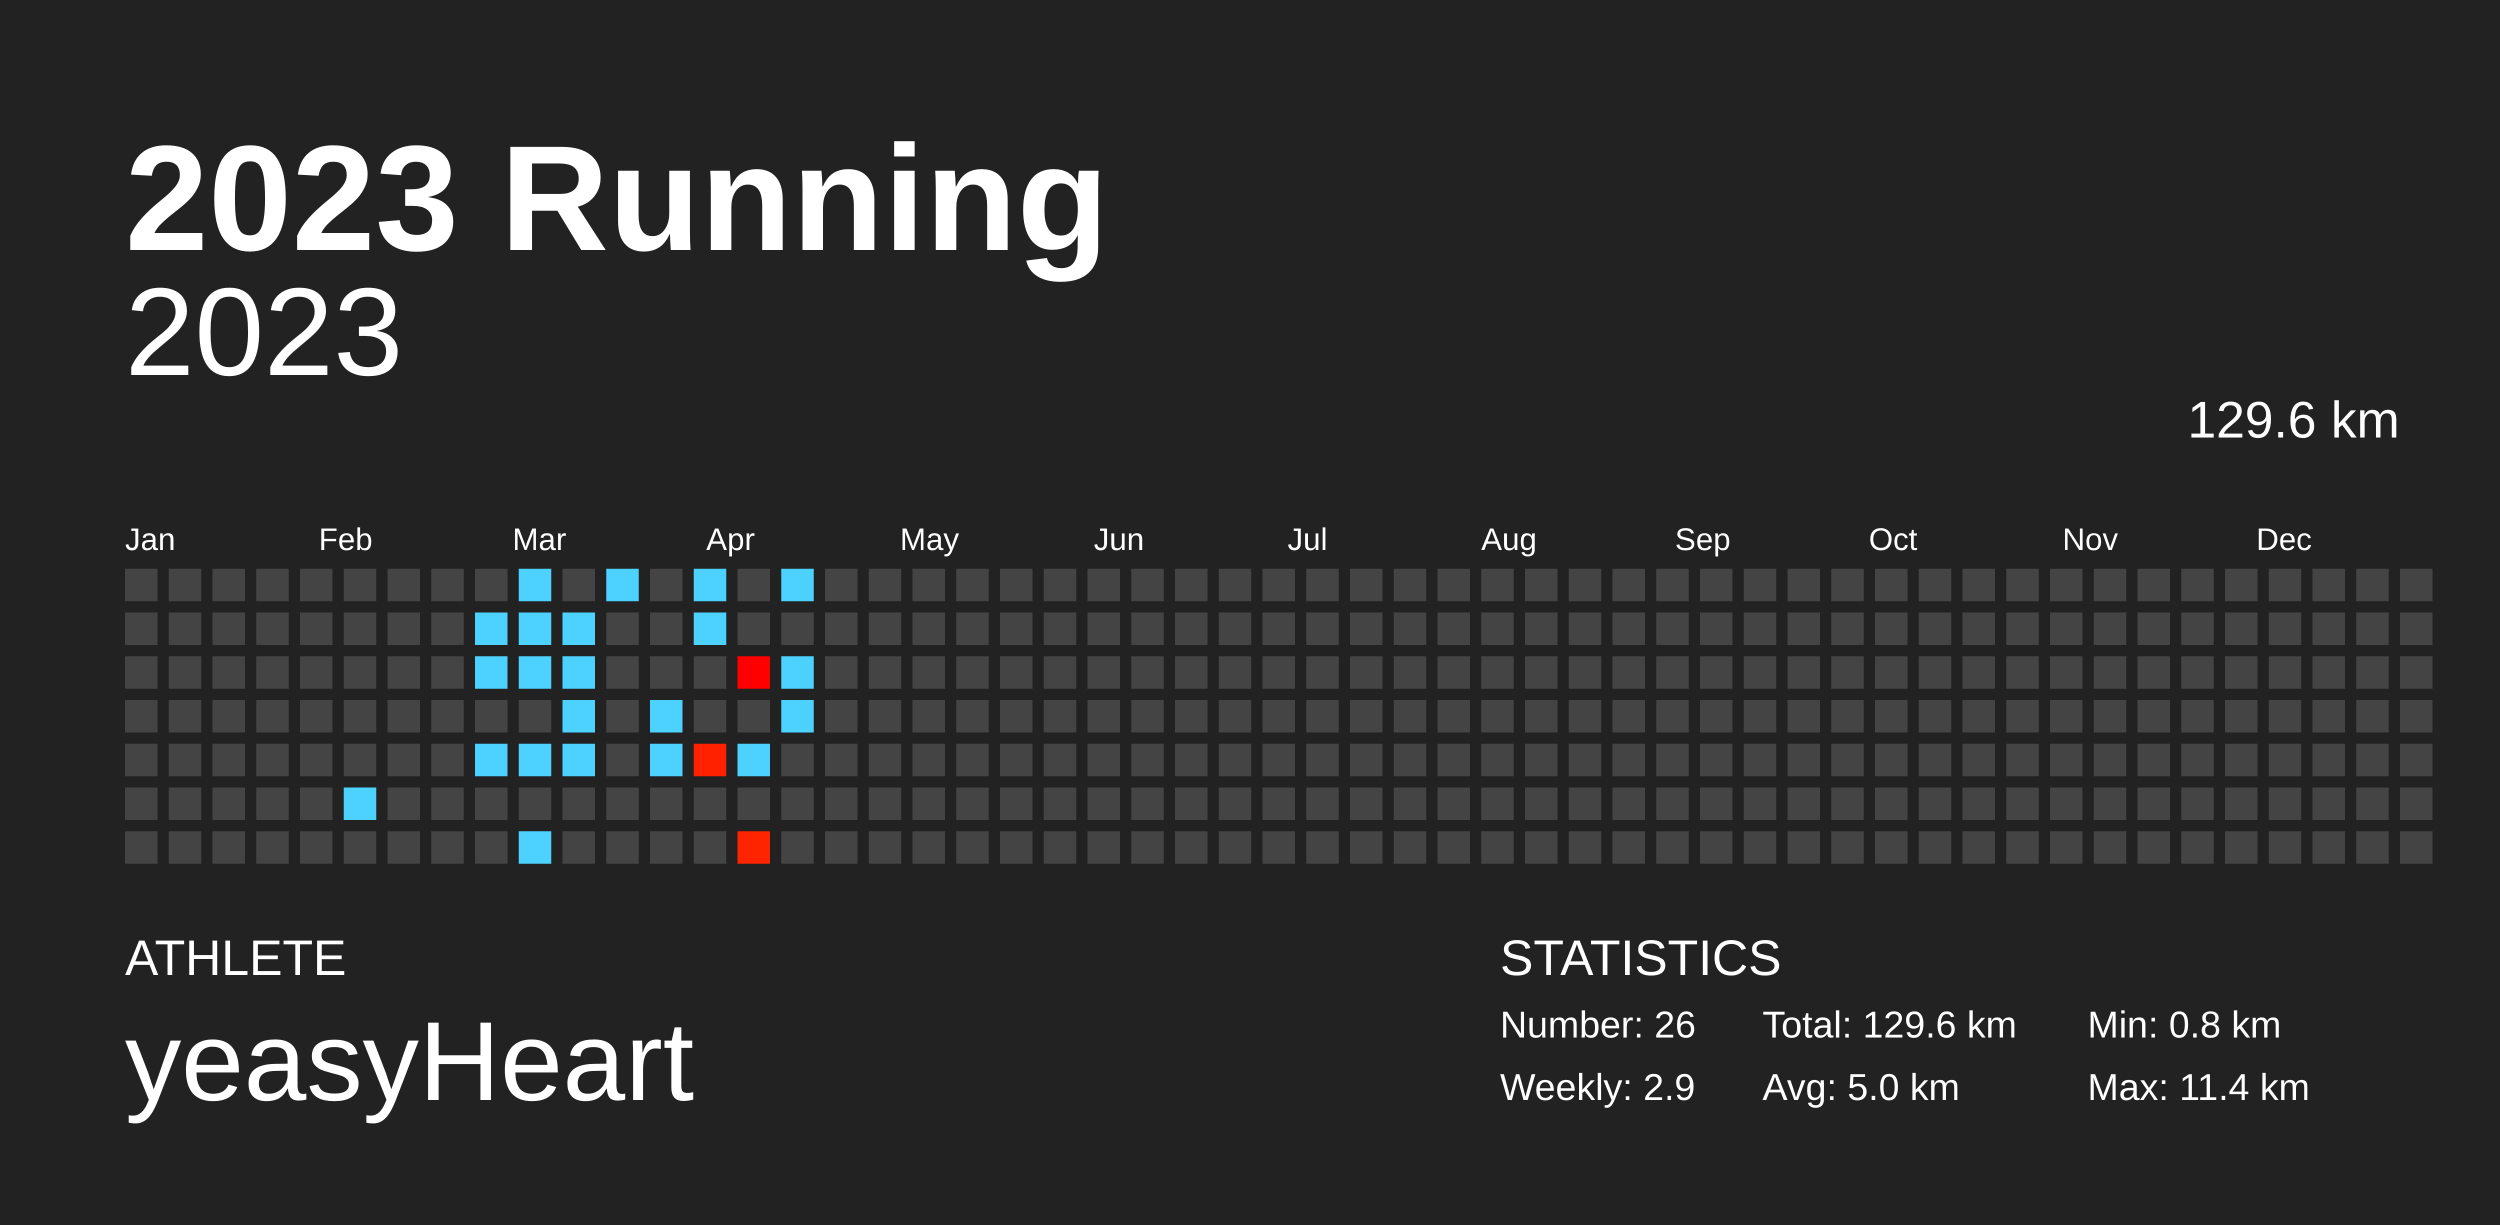
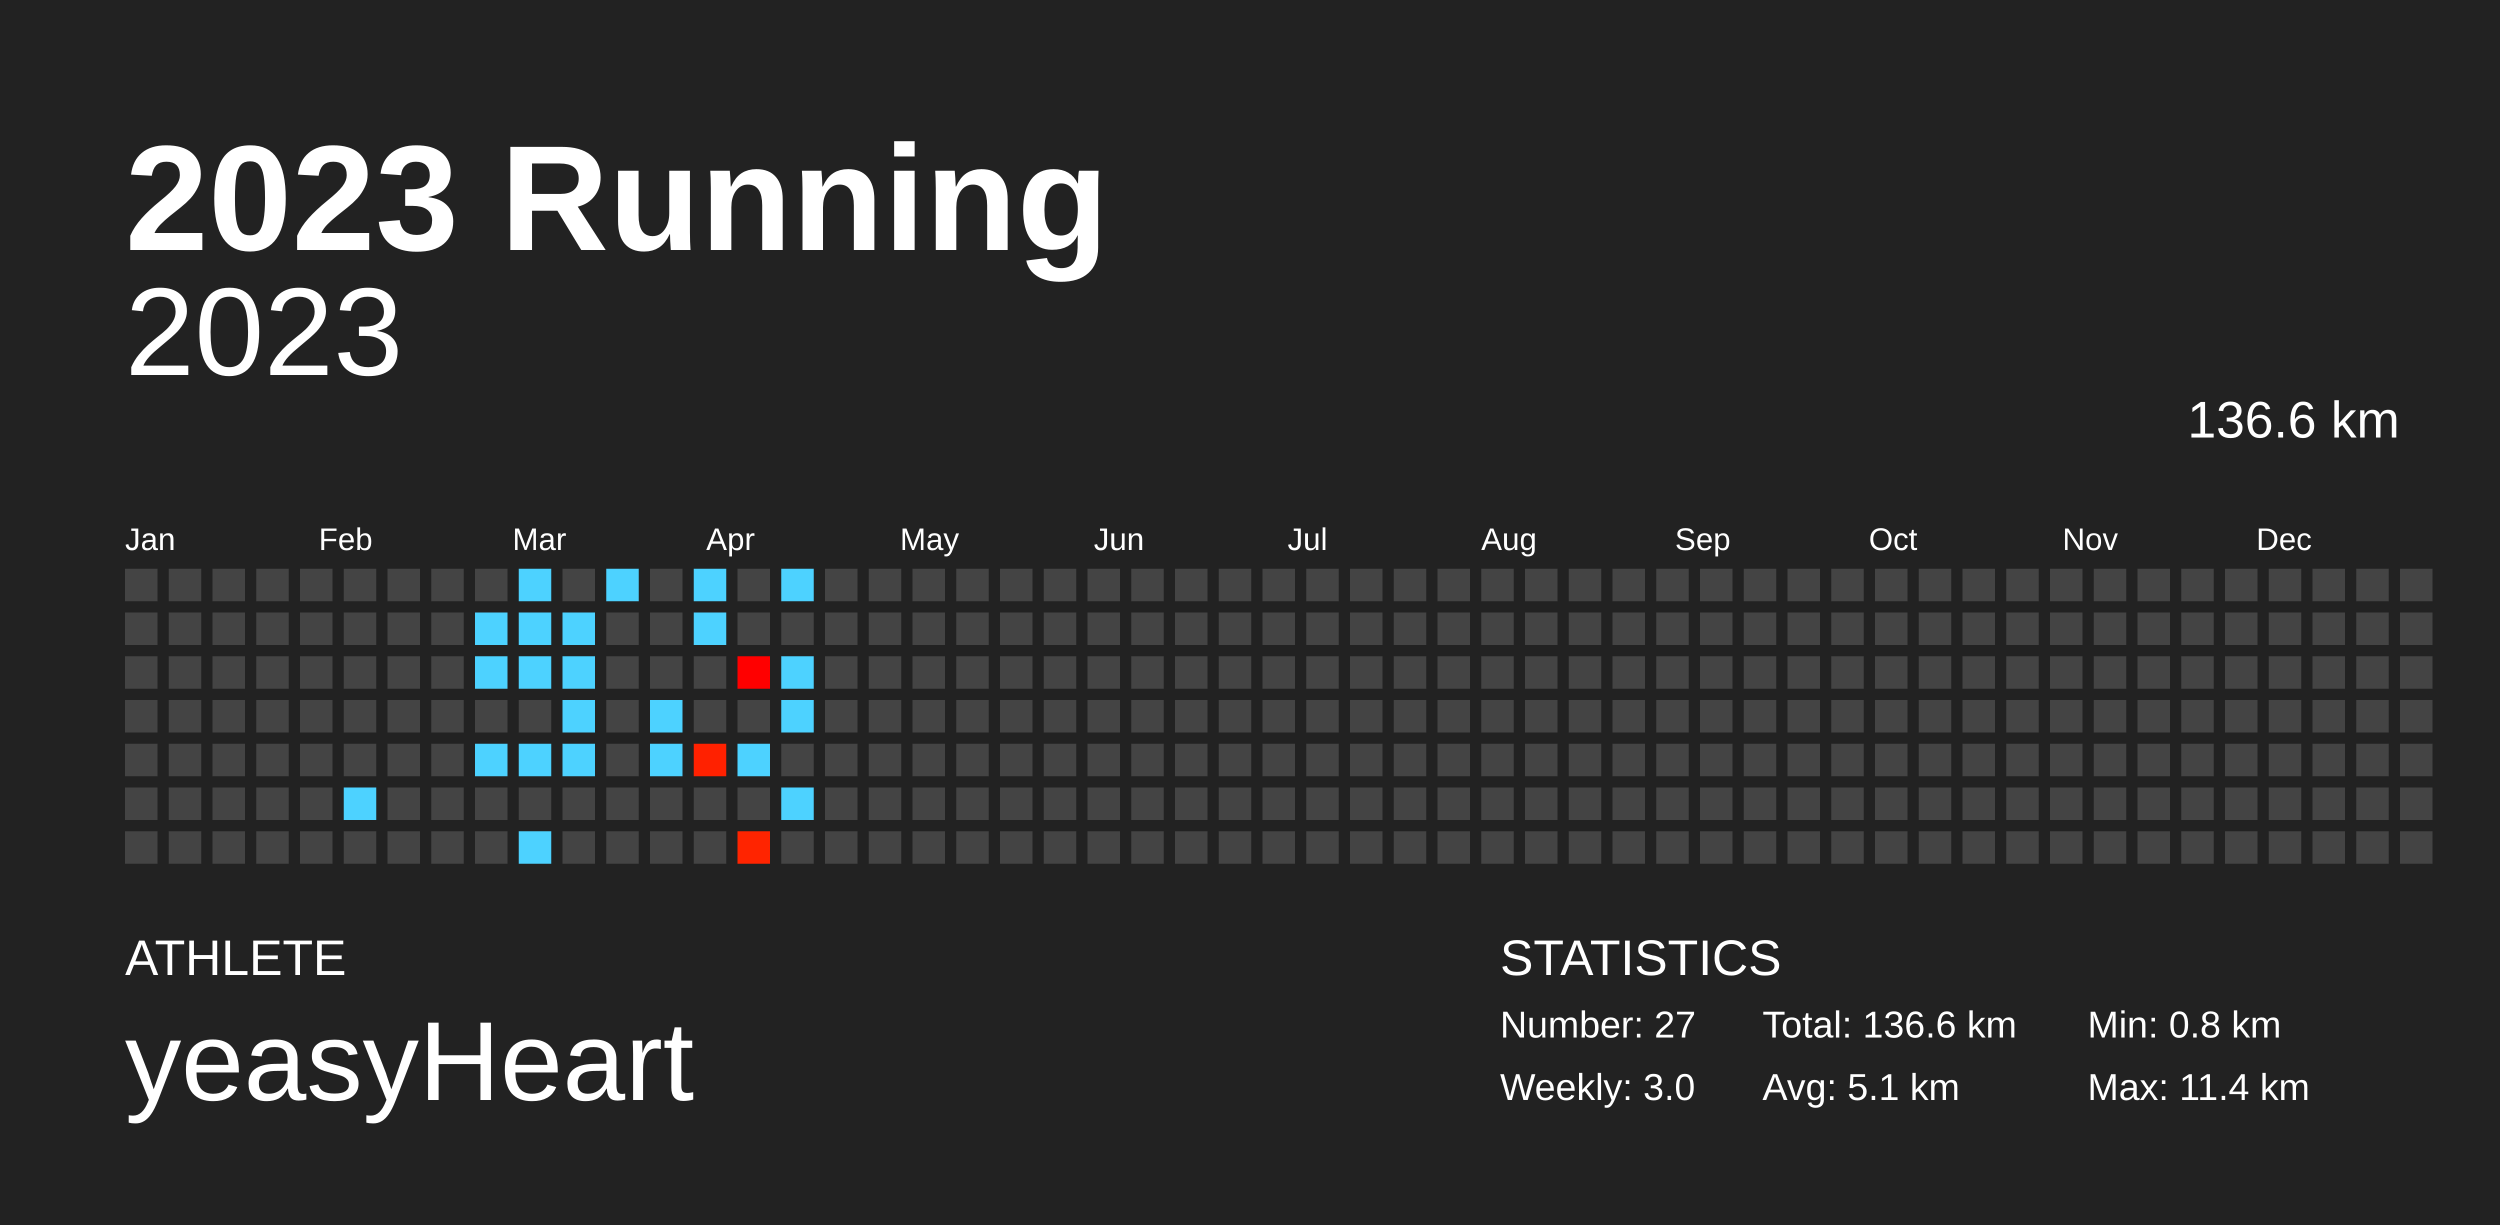
<svg xmlns="http://www.w3.org/2000/svg" baseProfile="full" height="98mm" version="1.1" viewBox="0,0,200,98" width="200mm">
  <defs />
  <rect fill="#222222" height="98" width="200" x="0" y="0" />
  <text fill="#FFFFFF" style="font-size:12px; font-family:Arial; font-weight:bold;" x="10" y="20">2023 Running</text>
  <text fill="#FFFFFF" style="font-size:4px; font-family:Arial" x="10" y="78">ATHLETE</text>
  <text fill="#FFFFFF" style="font-size:9px; font-family:Arial" x="10" y="88">yeasyHeart</text>
  <text fill="#FFFFFF" style="font-size:4px; font-family:Arial" x="120" y="78">STATISTICS</text>
-   <text fill="#FFFFFF" style="font-size:3px; font-family:Arial" x="120" y="83">Number: 26</text>
-   <text fill="#FFFFFF" style="font-size:3px; font-family:Arial" x="120" y="88">Weekly: 2.9</text>
-   <text fill="#FFFFFF" style="font-size:3px; font-family:Arial" x="141" y="83">Total: 129.6 km</text>
-   <text fill="#FFFFFF" style="font-size:3px; font-family:Arial" x="141" y="88">Avg: 5.0 km</text>
+   <text fill="#FFFFFF" style="font-size:3px; font-family:Arial" x="120" y="83">Number: 27</text>
+   <text fill="#FFFFFF" style="font-size:3px; font-family:Arial" x="120" y="88">Weekly: 3.0</text>
+   <text fill="#FFFFFF" style="font-size:3px; font-family:Arial" x="141" y="83">Total: 136.6 km</text>
+   <text fill="#FFFFFF" style="font-size:3px; font-family:Arial" x="141" y="88">Avg: 5.1 km</text>
  <text fill="#FFFFFF" style="font-size:3px; font-family:Arial" x="167" y="83">Min: 0.8 km</text>
  <text fill="#FFFFFF" style="font-size:3px; font-family:Arial" x="167" y="88">Max: 11.4 km</text>
  <text alignment-baseline="hanging" fill="#FFFFFF" style="font-size:10.0px; font-family:Arial;" x="10" y="30">2023</text>
-   <text alignment-baseline="hanging" fill="#FFFFFF" style="font-size:4.125px; font-family:Arial;" x="175" y="35">129.6 km</text>
+   <text alignment-baseline="hanging" fill="#FFFFFF" style="font-size:4.125px; font-family:Arial;" x="175" y="35">136.6 km</text>
  <text fill="#FFFFFF" style="font-size:2.5px; font-family:Arial" x="10.0" y="44">Jan</text>
  <text fill="#FFFFFF" style="font-size:2.5px; font-family:Arial" x="25.5" y="44">Feb</text>
  <text fill="#FFFFFF" style="font-size:2.5px; font-family:Arial" x="41.0" y="44">Mar</text>
  <text fill="#FFFFFF" style="font-size:2.5px; font-family:Arial" x="56.5" y="44">Apr</text>
  <text fill="#FFFFFF" style="font-size:2.5px; font-family:Arial" x="72.0" y="44">May</text>
  <text fill="#FFFFFF" style="font-size:2.5px; font-family:Arial" x="87.5" y="44">Jun</text>
  <text fill="#FFFFFF" style="font-size:2.5px; font-family:Arial" x="103.0" y="44">Jul</text>
  <text fill="#FFFFFF" style="font-size:2.5px; font-family:Arial" x="118.5" y="44">Aug</text>
  <text fill="#FFFFFF" style="font-size:2.5px; font-family:Arial" x="134.0" y="44">Sep</text>
  <text fill="#FFFFFF" style="font-size:2.5px; font-family:Arial" x="149.5" y="44">Oct</text>
  <text fill="#FFFFFF" style="font-size:2.5px; font-family:Arial" x="165.0" y="44">Nov</text>
  <text fill="#FFFFFF" style="font-size:2.5px; font-family:Arial" x="180.5" y="44">Dec</text>
  <rect fill="#444444" height="2.6" width="2.6" x="10.0" y="45.5" />
  <rect fill="#444444" height="2.6" width="2.6" x="10.0" y="49.0" />
  <rect fill="#444444" height="2.6" width="2.6" x="10.0" y="52.5" />
  <rect fill="#444444" height="2.6" width="2.6" x="10.0" y="56.0" />
  <rect fill="#444444" height="2.6" width="2.6" x="10.0" y="59.5" />
  <rect fill="#444444" height="2.6" width="2.6" x="10.0" y="63.0" />
  <rect fill="#444444" height="2.6" width="2.6" x="10.0" y="66.5" />
  <rect fill="#444444" height="2.6" width="2.6" x="13.5" y="45.5" />
  <rect fill="#444444" height="2.6" width="2.6" x="13.5" y="49.0" />
  <rect fill="#444444" height="2.6" width="2.6" x="13.5" y="52.5" />
  <rect fill="#444444" height="2.6" width="2.6" x="13.5" y="56.0" />
  <rect fill="#444444" height="2.6" width="2.6" x="13.5" y="59.5" />
  <rect fill="#444444" height="2.6" width="2.6" x="13.5" y="63.0" />
  <rect fill="#444444" height="2.6" width="2.6" x="13.5" y="66.5" />
  <rect fill="#444444" height="2.6" width="2.6" x="17.0" y="45.5" />
  <rect fill="#444444" height="2.6" width="2.6" x="17.0" y="49.0" />
  <rect fill="#444444" height="2.6" width="2.6" x="17.0" y="52.5" />
  <rect fill="#444444" height="2.6" width="2.6" x="17.0" y="56.0" />
  <rect fill="#444444" height="2.6" width="2.6" x="17.0" y="59.5" />
  <rect fill="#444444" height="2.6" width="2.6" x="17.0" y="63.0" />
  <rect fill="#444444" height="2.6" width="2.6" x="17.0" y="66.5" />
  <rect fill="#444444" height="2.6" width="2.6" x="20.5" y="45.5" />
  <rect fill="#444444" height="2.6" width="2.6" x="20.5" y="49.0" />
  <rect fill="#444444" height="2.6" width="2.6" x="20.5" y="52.5" />
  <rect fill="#444444" height="2.6" width="2.6" x="20.5" y="56.0" />
  <rect fill="#444444" height="2.6" width="2.6" x="20.5" y="59.5" />
  <rect fill="#444444" height="2.6" width="2.6" x="20.5" y="63.0" />
  <rect fill="#444444" height="2.6" width="2.6" x="20.5" y="66.5" />
  <rect fill="#444444" height="2.6" width="2.6" x="24.0" y="45.5" />
  <rect fill="#444444" height="2.6" width="2.6" x="24.0" y="49.0" />
  <rect fill="#444444" height="2.6" width="2.6" x="24.0" y="52.5" />
  <rect fill="#444444" height="2.6" width="2.6" x="24.0" y="56.0" />
  <rect fill="#444444" height="2.6" width="2.6" x="24.0" y="59.5" />
  <rect fill="#444444" height="2.6" width="2.6" x="24.0" y="63.0" />
  <rect fill="#444444" height="2.6" width="2.6" x="24.0" y="66.5" />
  <rect fill="#444444" height="2.6" width="2.6" x="27.5" y="45.5" />
  <rect fill="#444444" height="2.6" width="2.6" x="27.5" y="49.0" />
  <rect fill="#444444" height="2.6" width="2.6" x="27.5" y="52.5" />
  <rect fill="#444444" height="2.6" width="2.6" x="27.5" y="56.0" />
  <rect fill="#444444" height="2.6" width="2.6" x="27.5" y="59.5" />
  <rect fill="#4dd2ff" height="2.6" width="2.6" x="27.5" y="63.0" />
  <rect fill="#444444" height="2.6" width="2.6" x="27.5" y="66.5" />
  <rect fill="#444444" height="2.6" width="2.6" x="31.0" y="45.5" />
  <rect fill="#444444" height="2.6" width="2.6" x="31.0" y="49.0" />
  <rect fill="#444444" height="2.6" width="2.6" x="31.0" y="52.5" />
  <rect fill="#444444" height="2.6" width="2.6" x="31.0" y="56.0" />
  <rect fill="#444444" height="2.6" width="2.6" x="31.0" y="59.5" />
  <rect fill="#444444" height="2.6" width="2.6" x="31.0" y="63.0" />
  <rect fill="#444444" height="2.6" width="2.6" x="31.0" y="66.5" />
  <rect fill="#444444" height="2.6" width="2.6" x="34.5" y="45.5" />
  <rect fill="#444444" height="2.6" width="2.6" x="34.5" y="49.0" />
  <rect fill="#444444" height="2.6" width="2.6" x="34.5" y="52.5" />
  <rect fill="#444444" height="2.6" width="2.6" x="34.5" y="56.0" />
  <rect fill="#444444" height="2.6" width="2.6" x="34.5" y="59.5" />
  <rect fill="#444444" height="2.6" width="2.6" x="34.5" y="63.0" />
  <rect fill="#444444" height="2.6" width="2.6" x="34.5" y="66.5" />
  <rect fill="#444444" height="2.6" width="2.6" x="38.0" y="45.5" />
  <rect fill="#4dd2ff" height="2.6" width="2.6" x="38.0" y="49.0" />
  <rect fill="#4dd2ff" height="2.6" width="2.6" x="38.0" y="52.5" />
  <rect fill="#444444" height="2.6" width="2.6" x="38.0" y="56.0" />
  <rect fill="#4dd2ff" height="2.6" width="2.6" x="38.0" y="59.5" />
  <rect fill="#444444" height="2.6" width="2.6" x="38.0" y="63.0" />
  <rect fill="#444444" height="2.6" width="2.6" x="38.0" y="66.5" />
  <rect fill="#4dd2ff" height="2.6" width="2.6" x="41.5" y="45.5" />
  <rect fill="#4dd2ff" height="2.6" width="2.6" x="41.5" y="49.0" />
  <rect fill="#4dd2ff" height="2.6" width="2.6" x="41.5" y="52.5" />
  <rect fill="#444444" height="2.6" width="2.6" x="41.5" y="56.0" />
  <rect fill="#4dd2ff" height="2.6" width="2.6" x="41.5" y="59.5" />
  <rect fill="#444444" height="2.6" width="2.6" x="41.5" y="63.0" />
  <rect fill="#4dd2ff" height="2.6" width="2.6" x="41.5" y="66.5" />
  <rect fill="#444444" height="2.6" width="2.6" x="45.0" y="45.5" />
  <rect fill="#4dd2ff" height="2.6" width="2.6" x="45.0" y="49.0" />
  <rect fill="#4dd2ff" height="2.6" width="2.6" x="45.0" y="52.5" />
  <rect fill="#4dd2ff" height="2.6" width="2.6" x="45.0" y="56.0" />
  <rect fill="#4dd2ff" height="2.6" width="2.6" x="45.0" y="59.5" />
  <rect fill="#444444" height="2.6" width="2.6" x="45.0" y="63.0" />
  <rect fill="#444444" height="2.6" width="2.6" x="45.0" y="66.5" />
  <rect fill="#4dd2ff" height="2.6" width="2.6" x="48.5" y="45.5" />
  <rect fill="#444444" height="2.6" width="2.6" x="48.5" y="49.0" />
  <rect fill="#444444" height="2.6" width="2.6" x="48.5" y="52.5" />
  <rect fill="#444444" height="2.6" width="2.6" x="48.5" y="56.0" />
  <rect fill="#444444" height="2.6" width="2.6" x="48.5" y="59.5" />
  <rect fill="#444444" height="2.6" width="2.6" x="48.5" y="63.0" />
  <rect fill="#444444" height="2.6" width="2.6" x="48.5" y="66.5" />
  <rect fill="#444444" height="2.6" width="2.6" x="52.0" y="45.5" />
  <rect fill="#444444" height="2.6" width="2.6" x="52.0" y="49.0" />
  <rect fill="#444444" height="2.6" width="2.6" x="52.0" y="52.5" />
  <rect fill="#4dd2ff" height="2.6" width="2.6" x="52.0" y="56.0" />
  <rect fill="#4dd2ff" height="2.6" width="2.6" x="52.0" y="59.5" />
  <rect fill="#444444" height="2.6" width="2.6" x="52.0" y="63.0" />
  <rect fill="#444444" height="2.6" width="2.6" x="52.0" y="66.5" />
  <rect fill="#4dd2ff" height="2.6" width="2.6" x="55.5" y="45.5" />
  <rect fill="#4dd2ff" height="2.6" width="2.6" x="55.5" y="49.0" />
  <rect fill="#444444" height="2.6" width="2.6" x="55.5" y="52.5" />
  <rect fill="#444444" height="2.6" width="2.6" x="55.5" y="56.0" />
  <rect fill="#ff2100" height="2.6" width="2.6" x="55.5" y="59.5" />
  <rect fill="#444444" height="2.6" width="2.6" x="55.5" y="63.0" />
  <rect fill="#444444" height="2.6" width="2.6" x="55.5" y="66.5" />
  <rect fill="#444444" height="2.6" width="2.6" x="59.0" y="45.5" />
  <rect fill="#444444" height="2.6" width="2.6" x="59.0" y="49.0" />
  <rect fill="#ff0000" height="2.6" width="2.6" x="59.0" y="52.5" />
  <rect fill="#444444" height="2.6" width="2.6" x="59.0" y="56.0" />
  <rect fill="#4dd2ff" height="2.6" width="2.6" x="59.0" y="59.5" />
  <rect fill="#444444" height="2.6" width="2.6" x="59.0" y="63.0" />
  <rect fill="#ff2400" height="2.6" width="2.6" x="59.0" y="66.5" />
  <rect fill="#4dd2ff" height="2.6" width="2.6" x="62.5" y="45.5" />
  <rect fill="#444444" height="2.6" width="2.6" x="62.5" y="49.0" />
  <rect fill="#4dd2ff" height="2.6" width="2.6" x="62.5" y="52.5" />
  <rect fill="#4dd2ff" height="2.6" width="2.6" x="62.5" y="56.0" />
  <rect fill="#444444" height="2.6" width="2.6" x="62.5" y="59.5" />
-   <rect fill="#444444" height="2.6" width="2.6" x="62.5" y="63.0" />
+   <rect fill="#4dd2ff" height="2.6" width="2.6" x="62.5" y="63.0" />
  <rect fill="#444444" height="2.6" width="2.6" x="62.5" y="66.5" />
  <rect fill="#444444" height="2.6" width="2.6" x="66.0" y="45.5" />
  <rect fill="#444444" height="2.6" width="2.6" x="66.0" y="49.0" />
  <rect fill="#444444" height="2.6" width="2.6" x="66.0" y="52.5" />
  <rect fill="#444444" height="2.6" width="2.6" x="66.0" y="56.0" />
  <rect fill="#444444" height="2.6" width="2.6" x="66.0" y="59.5" />
  <rect fill="#444444" height="2.6" width="2.6" x="66.0" y="63.0" />
  <rect fill="#444444" height="2.6" width="2.6" x="66.0" y="66.5" />
  <rect fill="#444444" height="2.6" width="2.6" x="69.5" y="45.5" />
  <rect fill="#444444" height="2.6" width="2.6" x="69.5" y="49.0" />
  <rect fill="#444444" height="2.6" width="2.6" x="69.5" y="52.5" />
  <rect fill="#444444" height="2.6" width="2.6" x="69.5" y="56.0" />
  <rect fill="#444444" height="2.6" width="2.6" x="69.5" y="59.5" />
  <rect fill="#444444" height="2.6" width="2.6" x="69.5" y="63.0" />
  <rect fill="#444444" height="2.6" width="2.6" x="69.5" y="66.5" />
  <rect fill="#444444" height="2.6" width="2.6" x="73.0" y="45.5" />
  <rect fill="#444444" height="2.6" width="2.6" x="73.0" y="49.0" />
  <rect fill="#444444" height="2.6" width="2.6" x="73.0" y="52.5" />
  <rect fill="#444444" height="2.6" width="2.6" x="73.0" y="56.0" />
  <rect fill="#444444" height="2.6" width="2.6" x="73.0" y="59.5" />
  <rect fill="#444444" height="2.6" width="2.6" x="73.0" y="63.0" />
  <rect fill="#444444" height="2.6" width="2.6" x="73.0" y="66.5" />
  <rect fill="#444444" height="2.6" width="2.6" x="76.5" y="45.5" />
  <rect fill="#444444" height="2.6" width="2.6" x="76.5" y="49.0" />
  <rect fill="#444444" height="2.6" width="2.6" x="76.5" y="52.5" />
  <rect fill="#444444" height="2.6" width="2.6" x="76.5" y="56.0" />
  <rect fill="#444444" height="2.6" width="2.6" x="76.5" y="59.5" />
  <rect fill="#444444" height="2.6" width="2.6" x="76.5" y="63.0" />
  <rect fill="#444444" height="2.6" width="2.6" x="76.5" y="66.5" />
  <rect fill="#444444" height="2.6" width="2.6" x="80.0" y="45.5" />
  <rect fill="#444444" height="2.6" width="2.6" x="80.0" y="49.0" />
  <rect fill="#444444" height="2.6" width="2.6" x="80.0" y="52.5" />
  <rect fill="#444444" height="2.6" width="2.6" x="80.0" y="56.0" />
  <rect fill="#444444" height="2.6" width="2.6" x="80.0" y="59.5" />
  <rect fill="#444444" height="2.6" width="2.6" x="80.0" y="63.0" />
  <rect fill="#444444" height="2.6" width="2.6" x="80.0" y="66.5" />
  <rect fill="#444444" height="2.6" width="2.6" x="83.5" y="45.5" />
  <rect fill="#444444" height="2.6" width="2.6" x="83.5" y="49.0" />
  <rect fill="#444444" height="2.6" width="2.6" x="83.5" y="52.5" />
  <rect fill="#444444" height="2.6" width="2.6" x="83.5" y="56.0" />
  <rect fill="#444444" height="2.6" width="2.6" x="83.5" y="59.5" />
  <rect fill="#444444" height="2.6" width="2.6" x="83.5" y="63.0" />
  <rect fill="#444444" height="2.6" width="2.6" x="83.5" y="66.5" />
  <rect fill="#444444" height="2.6" width="2.6" x="87.0" y="45.5" />
  <rect fill="#444444" height="2.6" width="2.6" x="87.0" y="49.0" />
  <rect fill="#444444" height="2.6" width="2.6" x="87.0" y="52.5" />
  <rect fill="#444444" height="2.6" width="2.6" x="87.0" y="56.0" />
  <rect fill="#444444" height="2.6" width="2.6" x="87.0" y="59.5" />
  <rect fill="#444444" height="2.6" width="2.6" x="87.0" y="63.0" />
  <rect fill="#444444" height="2.6" width="2.6" x="87.0" y="66.5" />
  <rect fill="#444444" height="2.6" width="2.6" x="90.5" y="45.5" />
  <rect fill="#444444" height="2.6" width="2.6" x="90.5" y="49.0" />
  <rect fill="#444444" height="2.6" width="2.6" x="90.5" y="52.5" />
  <rect fill="#444444" height="2.6" width="2.6" x="90.5" y="56.0" />
  <rect fill="#444444" height="2.6" width="2.6" x="90.5" y="59.5" />
  <rect fill="#444444" height="2.6" width="2.6" x="90.5" y="63.0" />
  <rect fill="#444444" height="2.6" width="2.6" x="90.5" y="66.5" />
  <rect fill="#444444" height="2.6" width="2.6" x="94.0" y="45.5" />
  <rect fill="#444444" height="2.6" width="2.6" x="94.0" y="49.0" />
  <rect fill="#444444" height="2.6" width="2.6" x="94.0" y="52.5" />
  <rect fill="#444444" height="2.6" width="2.6" x="94.0" y="56.0" />
  <rect fill="#444444" height="2.6" width="2.6" x="94.0" y="59.5" />
  <rect fill="#444444" height="2.6" width="2.6" x="94.0" y="63.0" />
  <rect fill="#444444" height="2.6" width="2.6" x="94.0" y="66.5" />
  <rect fill="#444444" height="2.6" width="2.6" x="97.5" y="45.5" />
  <rect fill="#444444" height="2.6" width="2.6" x="97.5" y="49.0" />
  <rect fill="#444444" height="2.6" width="2.6" x="97.5" y="52.5" />
  <rect fill="#444444" height="2.6" width="2.6" x="97.5" y="56.0" />
  <rect fill="#444444" height="2.6" width="2.6" x="97.5" y="59.5" />
  <rect fill="#444444" height="2.6" width="2.6" x="97.5" y="63.0" />
  <rect fill="#444444" height="2.6" width="2.6" x="97.5" y="66.5" />
  <rect fill="#444444" height="2.6" width="2.6" x="101.0" y="45.5" />
  <rect fill="#444444" height="2.6" width="2.6" x="101.0" y="49.0" />
  <rect fill="#444444" height="2.6" width="2.6" x="101.0" y="52.5" />
  <rect fill="#444444" height="2.6" width="2.6" x="101.0" y="56.0" />
  <rect fill="#444444" height="2.6" width="2.6" x="101.0" y="59.5" />
  <rect fill="#444444" height="2.6" width="2.6" x="101.0" y="63.0" />
  <rect fill="#444444" height="2.6" width="2.6" x="101.0" y="66.5" />
  <rect fill="#444444" height="2.6" width="2.6" x="104.5" y="45.5" />
  <rect fill="#444444" height="2.6" width="2.6" x="104.5" y="49.0" />
  <rect fill="#444444" height="2.6" width="2.6" x="104.5" y="52.5" />
  <rect fill="#444444" height="2.6" width="2.6" x="104.5" y="56.0" />
  <rect fill="#444444" height="2.6" width="2.6" x="104.5" y="59.5" />
  <rect fill="#444444" height="2.6" width="2.6" x="104.5" y="63.0" />
  <rect fill="#444444" height="2.6" width="2.6" x="104.5" y="66.5" />
  <rect fill="#444444" height="2.6" width="2.6" x="108.0" y="45.5" />
  <rect fill="#444444" height="2.6" width="2.6" x="108.0" y="49.0" />
  <rect fill="#444444" height="2.6" width="2.6" x="108.0" y="52.5" />
  <rect fill="#444444" height="2.6" width="2.6" x="108.0" y="56.0" />
  <rect fill="#444444" height="2.6" width="2.6" x="108.0" y="59.5" />
  <rect fill="#444444" height="2.6" width="2.6" x="108.0" y="63.0" />
  <rect fill="#444444" height="2.6" width="2.6" x="108.0" y="66.5" />
  <rect fill="#444444" height="2.6" width="2.6" x="111.5" y="45.5" />
  <rect fill="#444444" height="2.6" width="2.6" x="111.5" y="49.0" />
  <rect fill="#444444" height="2.6" width="2.6" x="111.5" y="52.5" />
  <rect fill="#444444" height="2.6" width="2.6" x="111.5" y="56.0" />
  <rect fill="#444444" height="2.6" width="2.6" x="111.5" y="59.5" />
  <rect fill="#444444" height="2.6" width="2.6" x="111.5" y="63.0" />
  <rect fill="#444444" height="2.6" width="2.6" x="111.5" y="66.5" />
  <rect fill="#444444" height="2.6" width="2.6" x="115.0" y="45.5" />
  <rect fill="#444444" height="2.6" width="2.6" x="115.0" y="49.0" />
  <rect fill="#444444" height="2.6" width="2.6" x="115.0" y="52.5" />
  <rect fill="#444444" height="2.6" width="2.6" x="115.0" y="56.0" />
  <rect fill="#444444" height="2.6" width="2.6" x="115.0" y="59.5" />
  <rect fill="#444444" height="2.6" width="2.6" x="115.0" y="63.0" />
  <rect fill="#444444" height="2.6" width="2.6" x="115.0" y="66.5" />
  <rect fill="#444444" height="2.6" width="2.6" x="118.5" y="45.5" />
  <rect fill="#444444" height="2.6" width="2.6" x="118.5" y="49.0" />
  <rect fill="#444444" height="2.6" width="2.6" x="118.5" y="52.5" />
  <rect fill="#444444" height="2.6" width="2.6" x="118.5" y="56.0" />
  <rect fill="#444444" height="2.6" width="2.6" x="118.5" y="59.5" />
  <rect fill="#444444" height="2.6" width="2.6" x="118.5" y="63.0" />
  <rect fill="#444444" height="2.6" width="2.6" x="118.5" y="66.5" />
  <rect fill="#444444" height="2.6" width="2.6" x="122.0" y="45.5" />
  <rect fill="#444444" height="2.6" width="2.6" x="122.0" y="49.0" />
  <rect fill="#444444" height="2.6" width="2.6" x="122.0" y="52.5" />
  <rect fill="#444444" height="2.6" width="2.6" x="122.0" y="56.0" />
  <rect fill="#444444" height="2.6" width="2.6" x="122.0" y="59.5" />
  <rect fill="#444444" height="2.6" width="2.6" x="122.0" y="63.0" />
  <rect fill="#444444" height="2.6" width="2.6" x="122.0" y="66.5" />
  <rect fill="#444444" height="2.6" width="2.6" x="125.5" y="45.5" />
  <rect fill="#444444" height="2.6" width="2.6" x="125.5" y="49.0" />
  <rect fill="#444444" height="2.6" width="2.6" x="125.5" y="52.5" />
  <rect fill="#444444" height="2.6" width="2.6" x="125.5" y="56.0" />
  <rect fill="#444444" height="2.6" width="2.6" x="125.5" y="59.5" />
  <rect fill="#444444" height="2.6" width="2.6" x="125.5" y="63.0" />
  <rect fill="#444444" height="2.6" width="2.6" x="125.5" y="66.5" />
  <rect fill="#444444" height="2.6" width="2.6" x="129.0" y="45.5" />
  <rect fill="#444444" height="2.6" width="2.6" x="129.0" y="49.0" />
  <rect fill="#444444" height="2.6" width="2.6" x="129.0" y="52.5" />
  <rect fill="#444444" height="2.6" width="2.6" x="129.0" y="56.0" />
  <rect fill="#444444" height="2.6" width="2.6" x="129.0" y="59.5" />
  <rect fill="#444444" height="2.6" width="2.6" x="129.0" y="63.0" />
  <rect fill="#444444" height="2.6" width="2.6" x="129.0" y="66.5" />
  <rect fill="#444444" height="2.6" width="2.6" x="132.5" y="45.5" />
  <rect fill="#444444" height="2.6" width="2.6" x="132.5" y="49.0" />
  <rect fill="#444444" height="2.6" width="2.6" x="132.5" y="52.5" />
  <rect fill="#444444" height="2.6" width="2.6" x="132.5" y="56.0" />
  <rect fill="#444444" height="2.6" width="2.6" x="132.5" y="59.5" />
  <rect fill="#444444" height="2.6" width="2.6" x="132.5" y="63.0" />
  <rect fill="#444444" height="2.6" width="2.6" x="132.5" y="66.5" />
  <rect fill="#444444" height="2.6" width="2.6" x="136.0" y="45.5" />
  <rect fill="#444444" height="2.6" width="2.6" x="136.0" y="49.0" />
  <rect fill="#444444" height="2.6" width="2.6" x="136.0" y="52.5" />
  <rect fill="#444444" height="2.6" width="2.6" x="136.0" y="56.0" />
  <rect fill="#444444" height="2.6" width="2.6" x="136.0" y="59.5" />
  <rect fill="#444444" height="2.6" width="2.6" x="136.0" y="63.0" />
  <rect fill="#444444" height="2.6" width="2.6" x="136.0" y="66.5" />
  <rect fill="#444444" height="2.6" width="2.6" x="139.5" y="45.5" />
  <rect fill="#444444" height="2.6" width="2.6" x="139.5" y="49.0" />
  <rect fill="#444444" height="2.6" width="2.6" x="139.5" y="52.5" />
  <rect fill="#444444" height="2.6" width="2.6" x="139.5" y="56.0" />
  <rect fill="#444444" height="2.6" width="2.6" x="139.5" y="59.5" />
  <rect fill="#444444" height="2.6" width="2.6" x="139.5" y="63.0" />
  <rect fill="#444444" height="2.6" width="2.6" x="139.5" y="66.5" />
  <rect fill="#444444" height="2.6" width="2.6" x="143.0" y="45.5" />
  <rect fill="#444444" height="2.6" width="2.6" x="143.0" y="49.0" />
  <rect fill="#444444" height="2.6" width="2.6" x="143.0" y="52.5" />
  <rect fill="#444444" height="2.6" width="2.6" x="143.0" y="56.0" />
  <rect fill="#444444" height="2.6" width="2.6" x="143.0" y="59.5" />
  <rect fill="#444444" height="2.6" width="2.6" x="143.0" y="63.0" />
  <rect fill="#444444" height="2.6" width="2.6" x="143.0" y="66.5" />
  <rect fill="#444444" height="2.6" width="2.6" x="146.5" y="45.5" />
  <rect fill="#444444" height="2.6" width="2.6" x="146.5" y="49.0" />
  <rect fill="#444444" height="2.6" width="2.6" x="146.5" y="52.5" />
  <rect fill="#444444" height="2.6" width="2.6" x="146.5" y="56.0" />
  <rect fill="#444444" height="2.6" width="2.6" x="146.5" y="59.5" />
  <rect fill="#444444" height="2.6" width="2.6" x="146.5" y="63.0" />
  <rect fill="#444444" height="2.6" width="2.6" x="146.5" y="66.5" />
  <rect fill="#444444" height="2.6" width="2.6" x="150.0" y="45.5" />
  <rect fill="#444444" height="2.6" width="2.6" x="150.0" y="49.0" />
  <rect fill="#444444" height="2.6" width="2.6" x="150.0" y="52.5" />
  <rect fill="#444444" height="2.6" width="2.6" x="150.0" y="56.0" />
  <rect fill="#444444" height="2.6" width="2.6" x="150.0" y="59.5" />
  <rect fill="#444444" height="2.6" width="2.6" x="150.0" y="63.0" />
  <rect fill="#444444" height="2.6" width="2.6" x="150.0" y="66.5" />
  <rect fill="#444444" height="2.6" width="2.6" x="153.5" y="45.5" />
  <rect fill="#444444" height="2.6" width="2.6" x="153.5" y="49.0" />
  <rect fill="#444444" height="2.6" width="2.6" x="153.5" y="52.5" />
  <rect fill="#444444" height="2.6" width="2.6" x="153.5" y="56.0" />
  <rect fill="#444444" height="2.6" width="2.6" x="153.5" y="59.5" />
  <rect fill="#444444" height="2.6" width="2.6" x="153.5" y="63.0" />
  <rect fill="#444444" height="2.6" width="2.6" x="153.5" y="66.5" />
  <rect fill="#444444" height="2.6" width="2.6" x="157.0" y="45.5" />
  <rect fill="#444444" height="2.6" width="2.6" x="157.0" y="49.0" />
  <rect fill="#444444" height="2.6" width="2.6" x="157.0" y="52.5" />
  <rect fill="#444444" height="2.6" width="2.6" x="157.0" y="56.0" />
  <rect fill="#444444" height="2.6" width="2.6" x="157.0" y="59.5" />
  <rect fill="#444444" height="2.6" width="2.6" x="157.0" y="63.0" />
  <rect fill="#444444" height="2.6" width="2.6" x="157.0" y="66.5" />
  <rect fill="#444444" height="2.6" width="2.6" x="160.5" y="45.5" />
  <rect fill="#444444" height="2.6" width="2.6" x="160.5" y="49.0" />
  <rect fill="#444444" height="2.6" width="2.6" x="160.5" y="52.5" />
  <rect fill="#444444" height="2.6" width="2.6" x="160.5" y="56.0" />
  <rect fill="#444444" height="2.6" width="2.6" x="160.5" y="59.5" />
  <rect fill="#444444" height="2.6" width="2.6" x="160.5" y="63.0" />
  <rect fill="#444444" height="2.6" width="2.6" x="160.5" y="66.5" />
  <rect fill="#444444" height="2.6" width="2.6" x="164.0" y="45.5" />
  <rect fill="#444444" height="2.6" width="2.6" x="164.0" y="49.0" />
  <rect fill="#444444" height="2.6" width="2.6" x="164.0" y="52.5" />
  <rect fill="#444444" height="2.6" width="2.6" x="164.0" y="56.0" />
  <rect fill="#444444" height="2.6" width="2.6" x="164.0" y="59.5" />
  <rect fill="#444444" height="2.6" width="2.6" x="164.0" y="63.0" />
  <rect fill="#444444" height="2.6" width="2.6" x="164.0" y="66.5" />
  <rect fill="#444444" height="2.6" width="2.6" x="167.5" y="45.5" />
  <rect fill="#444444" height="2.6" width="2.6" x="167.5" y="49.0" />
  <rect fill="#444444" height="2.6" width="2.6" x="167.5" y="52.5" />
  <rect fill="#444444" height="2.6" width="2.6" x="167.5" y="56.0" />
  <rect fill="#444444" height="2.6" width="2.6" x="167.5" y="59.5" />
  <rect fill="#444444" height="2.6" width="2.6" x="167.5" y="63.0" />
  <rect fill="#444444" height="2.6" width="2.6" x="167.5" y="66.5" />
  <rect fill="#444444" height="2.6" width="2.6" x="171.0" y="45.5" />
  <rect fill="#444444" height="2.6" width="2.6" x="171.0" y="49.0" />
  <rect fill="#444444" height="2.6" width="2.6" x="171.0" y="52.5" />
  <rect fill="#444444" height="2.6" width="2.6" x="171.0" y="56.0" />
  <rect fill="#444444" height="2.6" width="2.6" x="171.0" y="59.5" />
  <rect fill="#444444" height="2.6" width="2.6" x="171.0" y="63.0" />
  <rect fill="#444444" height="2.6" width="2.6" x="171.0" y="66.5" />
  <rect fill="#444444" height="2.6" width="2.6" x="174.5" y="45.5" />
  <rect fill="#444444" height="2.6" width="2.6" x="174.5" y="49.0" />
  <rect fill="#444444" height="2.6" width="2.6" x="174.5" y="52.5" />
  <rect fill="#444444" height="2.6" width="2.6" x="174.5" y="56.0" />
  <rect fill="#444444" height="2.6" width="2.6" x="174.5" y="59.5" />
  <rect fill="#444444" height="2.6" width="2.6" x="174.5" y="63.0" />
  <rect fill="#444444" height="2.6" width="2.6" x="174.5" y="66.5" />
  <rect fill="#444444" height="2.6" width="2.6" x="178.0" y="45.5" />
  <rect fill="#444444" height="2.6" width="2.6" x="178.0" y="49.0" />
  <rect fill="#444444" height="2.6" width="2.6" x="178.0" y="52.5" />
  <rect fill="#444444" height="2.6" width="2.6" x="178.0" y="56.0" />
  <rect fill="#444444" height="2.6" width="2.6" x="178.0" y="59.5" />
  <rect fill="#444444" height="2.6" width="2.6" x="178.0" y="63.0" />
  <rect fill="#444444" height="2.6" width="2.6" x="178.0" y="66.5" />
  <rect fill="#444444" height="2.6" width="2.6" x="181.5" y="45.5" />
  <rect fill="#444444" height="2.6" width="2.6" x="181.5" y="49.0" />
  <rect fill="#444444" height="2.6" width="2.6" x="181.5" y="52.5" />
  <rect fill="#444444" height="2.6" width="2.6" x="181.5" y="56.0" />
  <rect fill="#444444" height="2.6" width="2.6" x="181.5" y="59.5" />
  <rect fill="#444444" height="2.6" width="2.6" x="181.5" y="63.0" />
  <rect fill="#444444" height="2.6" width="2.6" x="181.5" y="66.5" />
  <rect fill="#444444" height="2.6" width="2.6" x="185.0" y="45.5" />
  <rect fill="#444444" height="2.6" width="2.6" x="185.0" y="49.0" />
  <rect fill="#444444" height="2.6" width="2.6" x="185.0" y="52.5" />
  <rect fill="#444444" height="2.6" width="2.6" x="185.0" y="56.0" />
  <rect fill="#444444" height="2.6" width="2.6" x="185.0" y="59.5" />
  <rect fill="#444444" height="2.6" width="2.6" x="185.0" y="63.0" />
  <rect fill="#444444" height="2.6" width="2.6" x="185.0" y="66.5" />
  <rect fill="#444444" height="2.6" width="2.6" x="188.5" y="45.5" />
  <rect fill="#444444" height="2.6" width="2.6" x="188.5" y="49.0" />
  <rect fill="#444444" height="2.6" width="2.6" x="188.5" y="52.5" />
  <rect fill="#444444" height="2.6" width="2.6" x="188.5" y="56.0" />
  <rect fill="#444444" height="2.6" width="2.6" x="188.5" y="59.5" />
  <rect fill="#444444" height="2.6" width="2.6" x="188.5" y="63.0" />
  <rect fill="#444444" height="2.6" width="2.6" x="188.5" y="66.5" />
  <rect fill="#444444" height="2.6" width="2.6" x="192.0" y="45.5" />
  <rect fill="#444444" height="2.6" width="2.6" x="192.0" y="49.0" />
  <rect fill="#444444" height="2.6" width="2.6" x="192.0" y="52.5" />
  <rect fill="#444444" height="2.6" width="2.6" x="192.0" y="56.0" />
  <rect fill="#444444" height="2.6" width="2.6" x="192.0" y="59.5" />
  <rect fill="#444444" height="2.6" width="2.6" x="192.0" y="63.0" />
  <rect fill="#444444" height="2.6" width="2.6" x="192.0" y="66.5" />
</svg>
